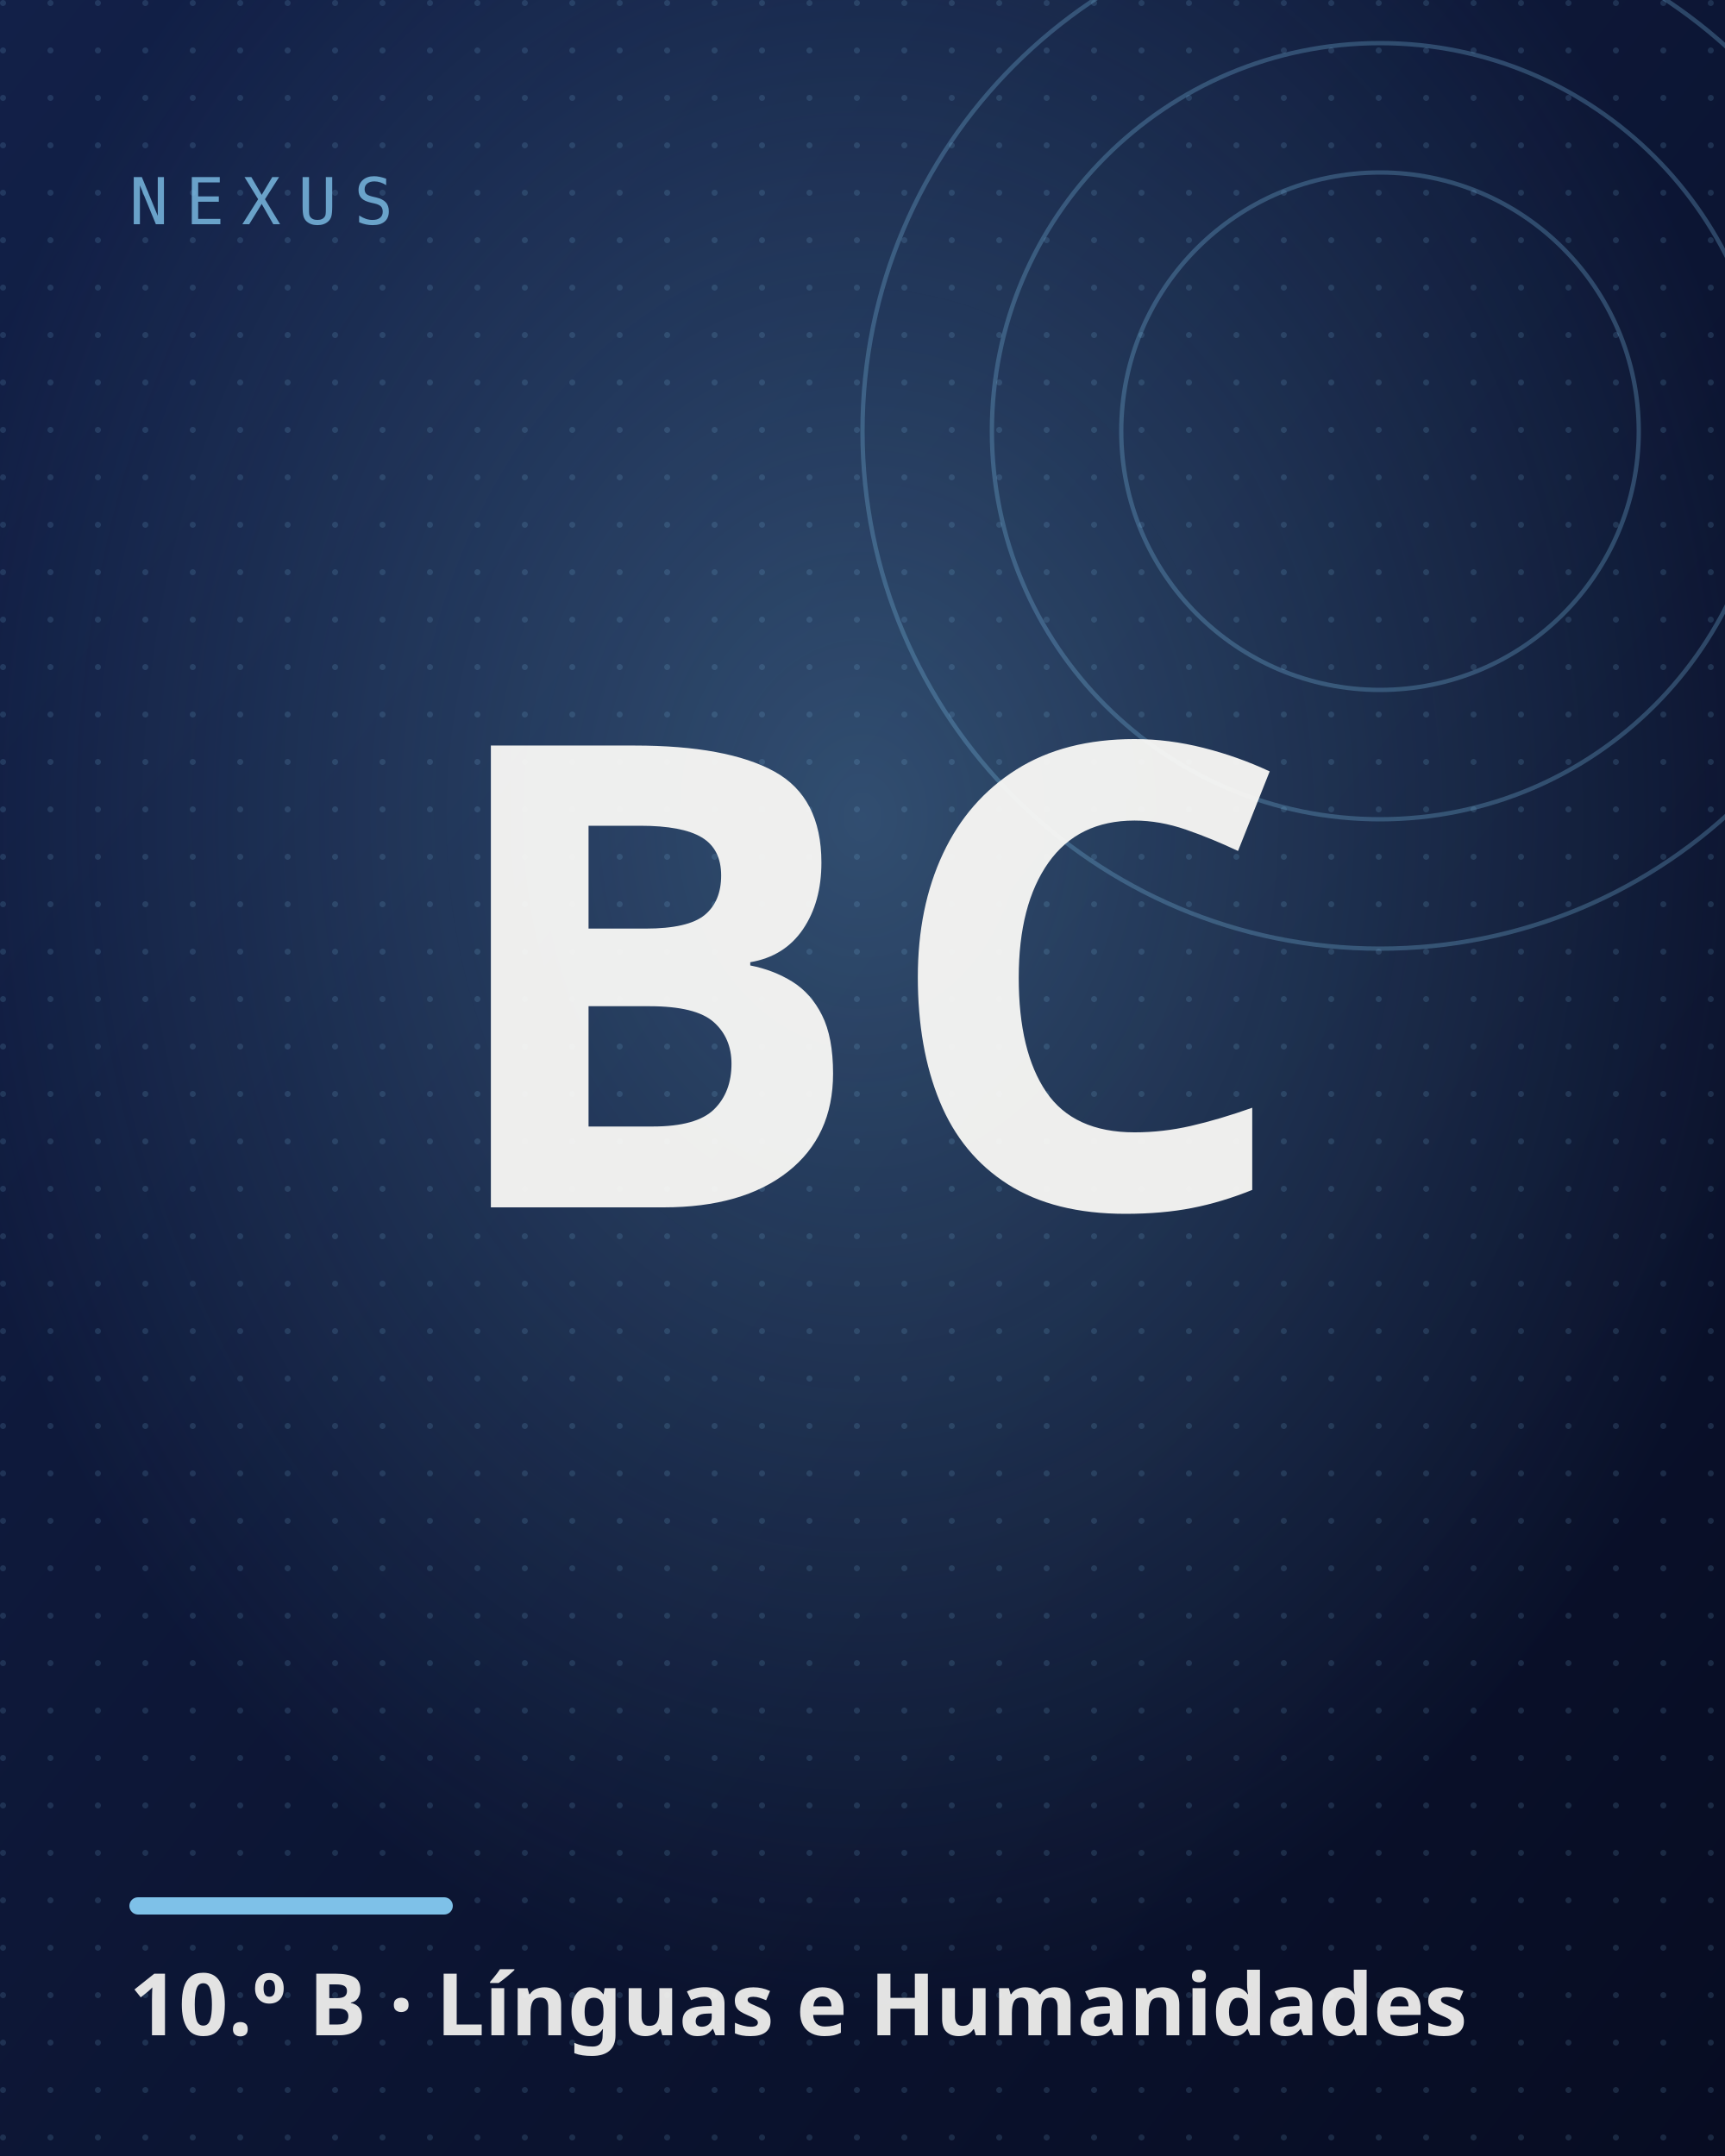
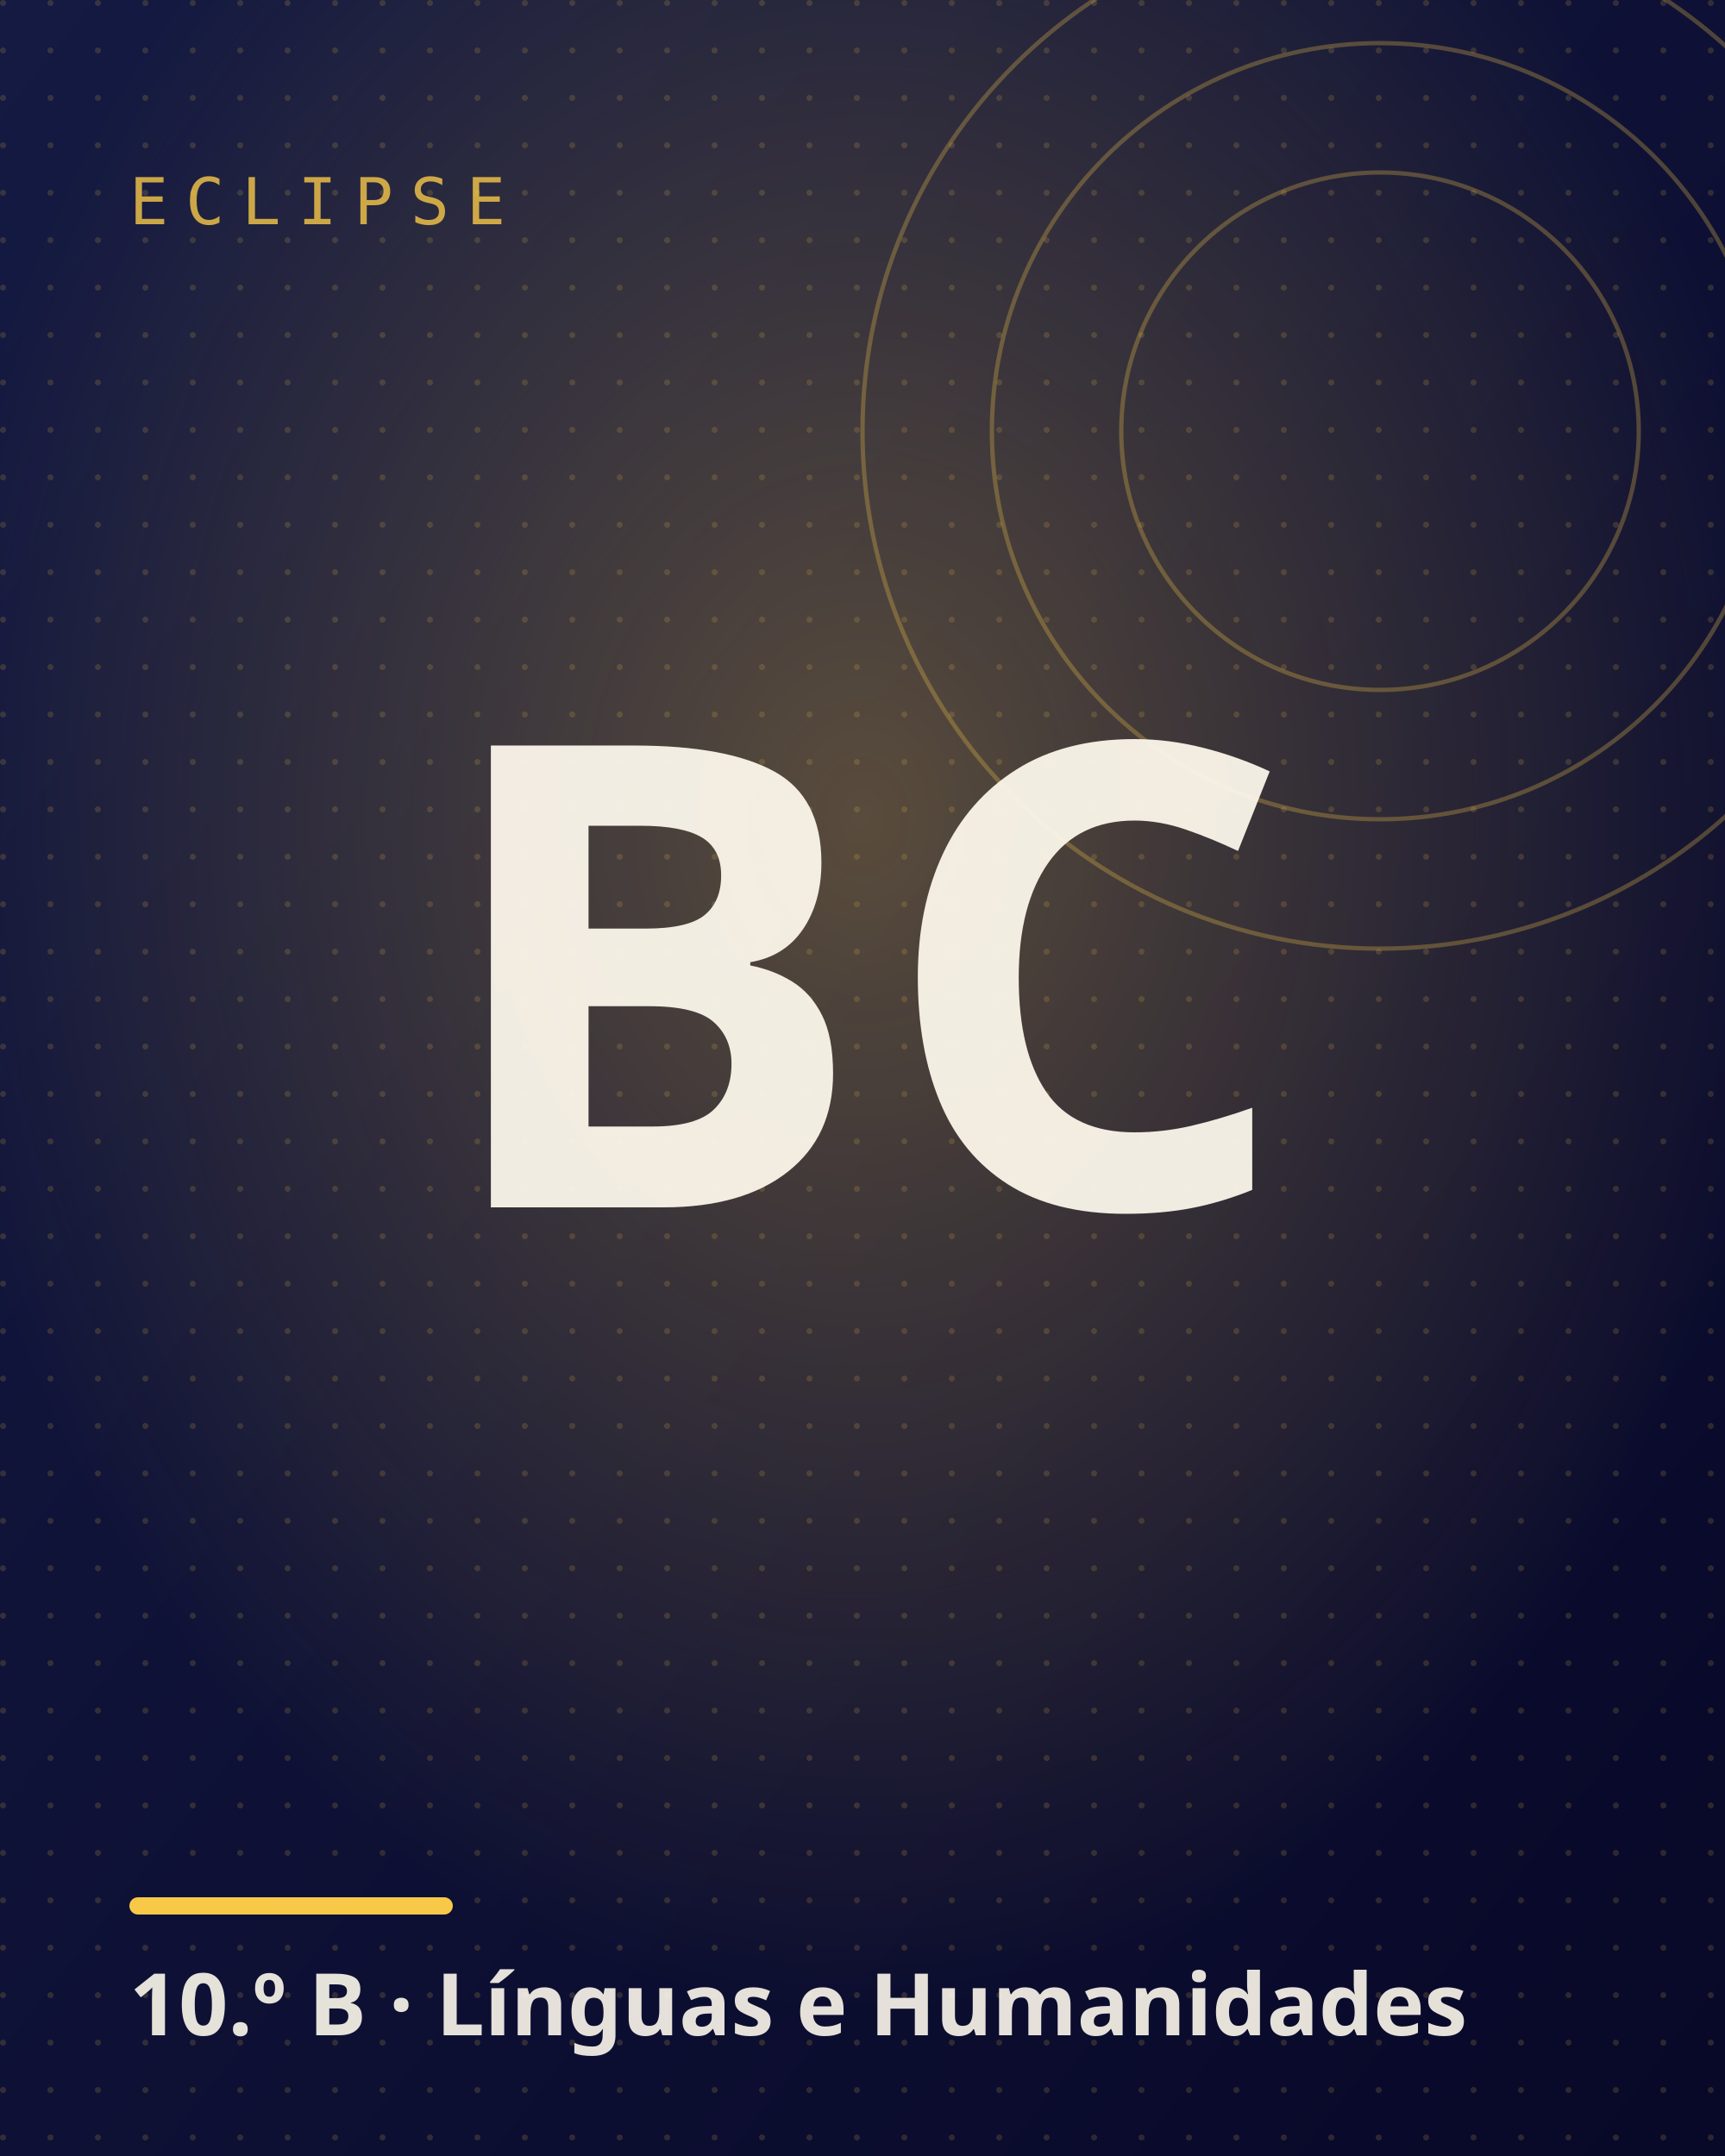
<svg xmlns="http://www.w3.org/2000/svg" viewBox="0 0 800 1000" role="img" aria-label="Retrato de Beatriz Coelho">
  <defs>
    <linearGradient id="bg" x1="0" y1="0" x2="1" y2="1">
-       <stop offset="0" stop-color="#122048" />
-       <stop offset="1" stop-color="#070c22" />
+       <stop offset="0" stop-color="#141a42" />
+       <stop offset="1" stop-color="#080828" />
    </linearGradient>
    <radialGradient id="glow" cx="50%" cy="38%" r="55%">
-       <stop offset="0" stop-color="#7ec1e8" stop-opacity="0.32" />
-       <stop offset="1" stop-color="#7ec1e8" stop-opacity="0" />
+       <stop offset="0" stop-color="#f8c848" stop-opacity="0.32" />
+       <stop offset="1" stop-color="#f8c848" stop-opacity="0" />
    </radialGradient>
    <pattern id="dots" width="22" height="22" patternUnits="userSpaceOnUse">
-       <circle cx="1.4" cy="1.4" r="1.4" fill="#7ec1e8" opacity="0.16" />
+       <circle cx="1.4" cy="1.4" r="1.4" fill="#f8c848" opacity="0.16" />
    </pattern>
  </defs>
  <rect width="800" height="1000" fill="url(#bg)" />
  <rect width="800" height="1000" fill="url(#dots)" />
  <rect width="800" height="1000" fill="url(#glow)" />
-   <g fill="none" stroke="#7ec1e8" stroke-opacity="0.28" stroke-width="2">
+   <g fill="none" stroke="#f8c848" stroke-opacity="0.28" stroke-width="2">
    <circle cx="640" cy="200" r="120" />
    <circle cx="640" cy="200" r="180" />
    <circle cx="640" cy="200" r="240" />
  </g>
-   <text x="60" y="104" font-family="ui-monospace, Consolas, monospace" font-size="30" letter-spacing="8" fill="#7ec1e8" opacity="0.8">NEXUS</text>
-   <text x="400" y="560" text-anchor="middle" font-family="Outfit, Segoe UI, sans-serif" font-weight="800" font-size="300" letter-spacing="6" fill="#fbfaf6" opacity="0.94">BC</text>
-   <rect x="60" y="880" width="150" height="8" rx="4" fill="#7ec1e8" />
-   <text x="60" y="944" font-family="Outfit, Segoe UI, sans-serif" font-weight="600" font-size="40" fill="#fbfaf6" opacity="0.9">10.º B · Línguas e Humanidades</text>
+   <text x="60" y="104" font-family="ui-monospace, Consolas, monospace" font-size="30" letter-spacing="8" fill="#f8c848" opacity="0.8">ECLIPSE</text>
+   <text x="400" y="560" text-anchor="middle" font-family="Outfit, Segoe UI, sans-serif" font-weight="800" font-size="300" letter-spacing="6" fill="#fdf8ec" opacity="0.94">BC</text>
+   <rect x="60" y="880" width="150" height="8" rx="4" fill="#f8c848" />
+   <text x="60" y="944" font-family="Outfit, Segoe UI, sans-serif" font-weight="600" font-size="40" fill="#fdf8ec" opacity="0.9">10.º B · Línguas e Humanidades</text>
</svg>
